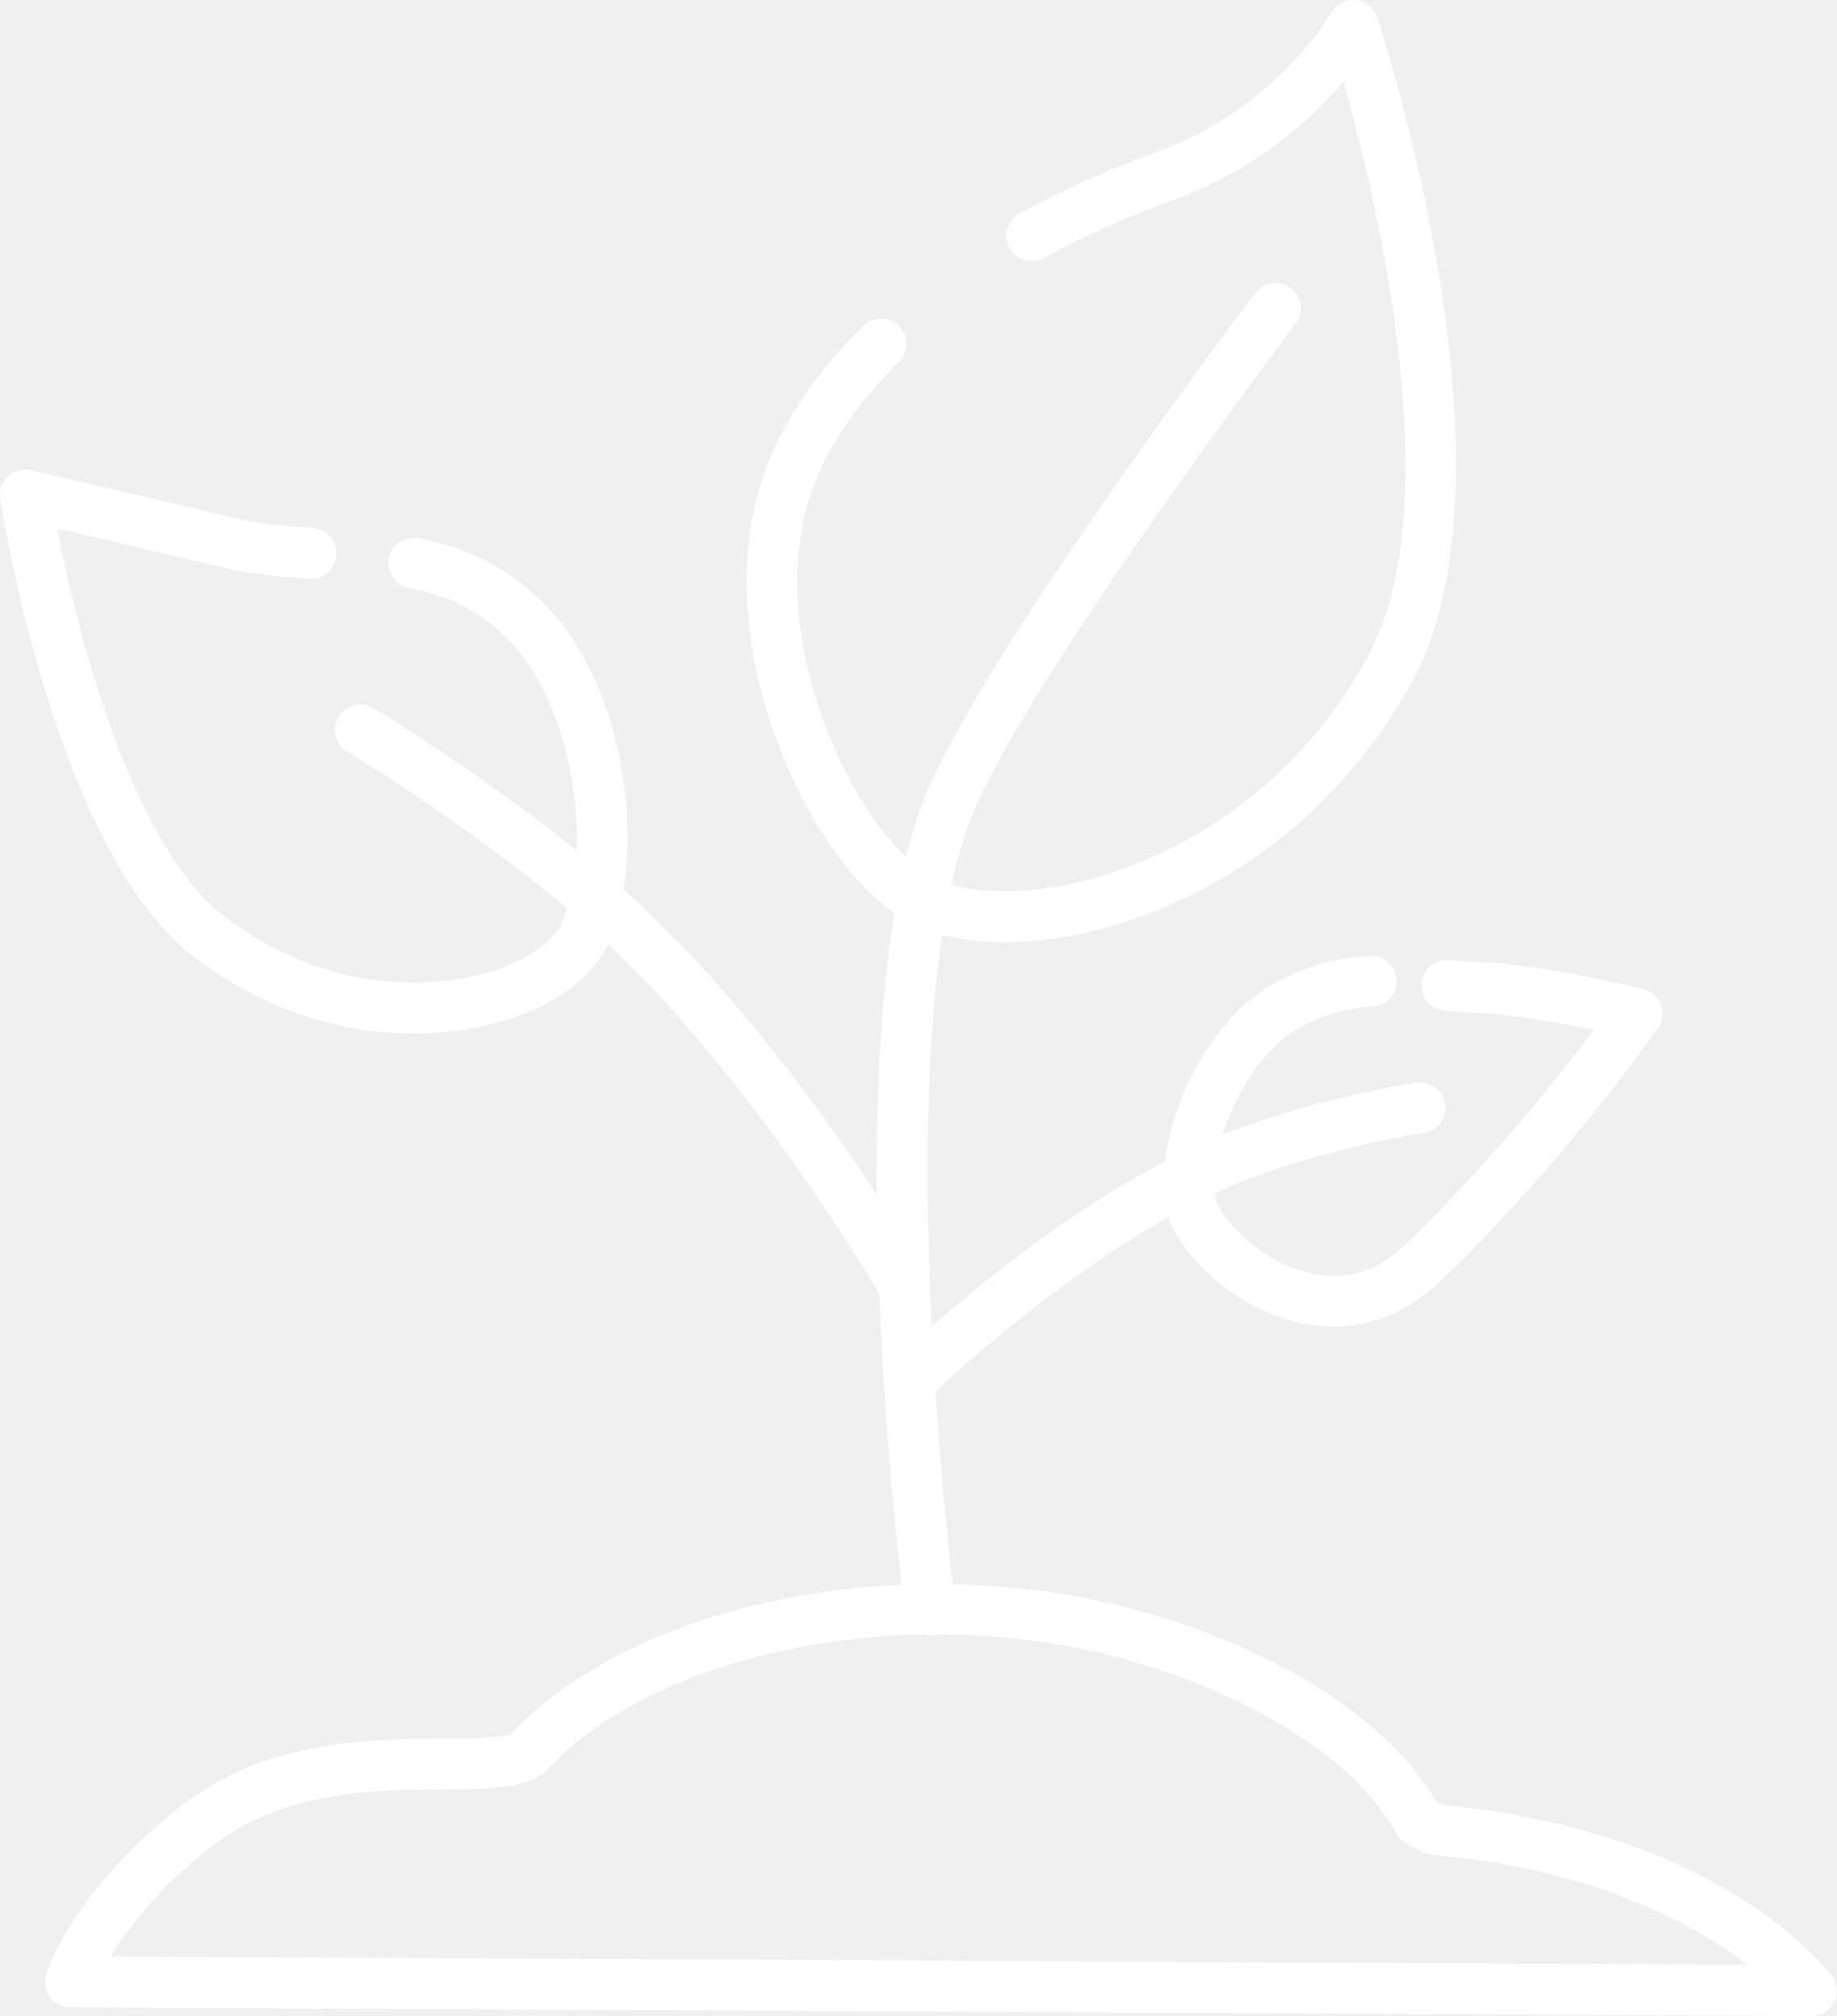
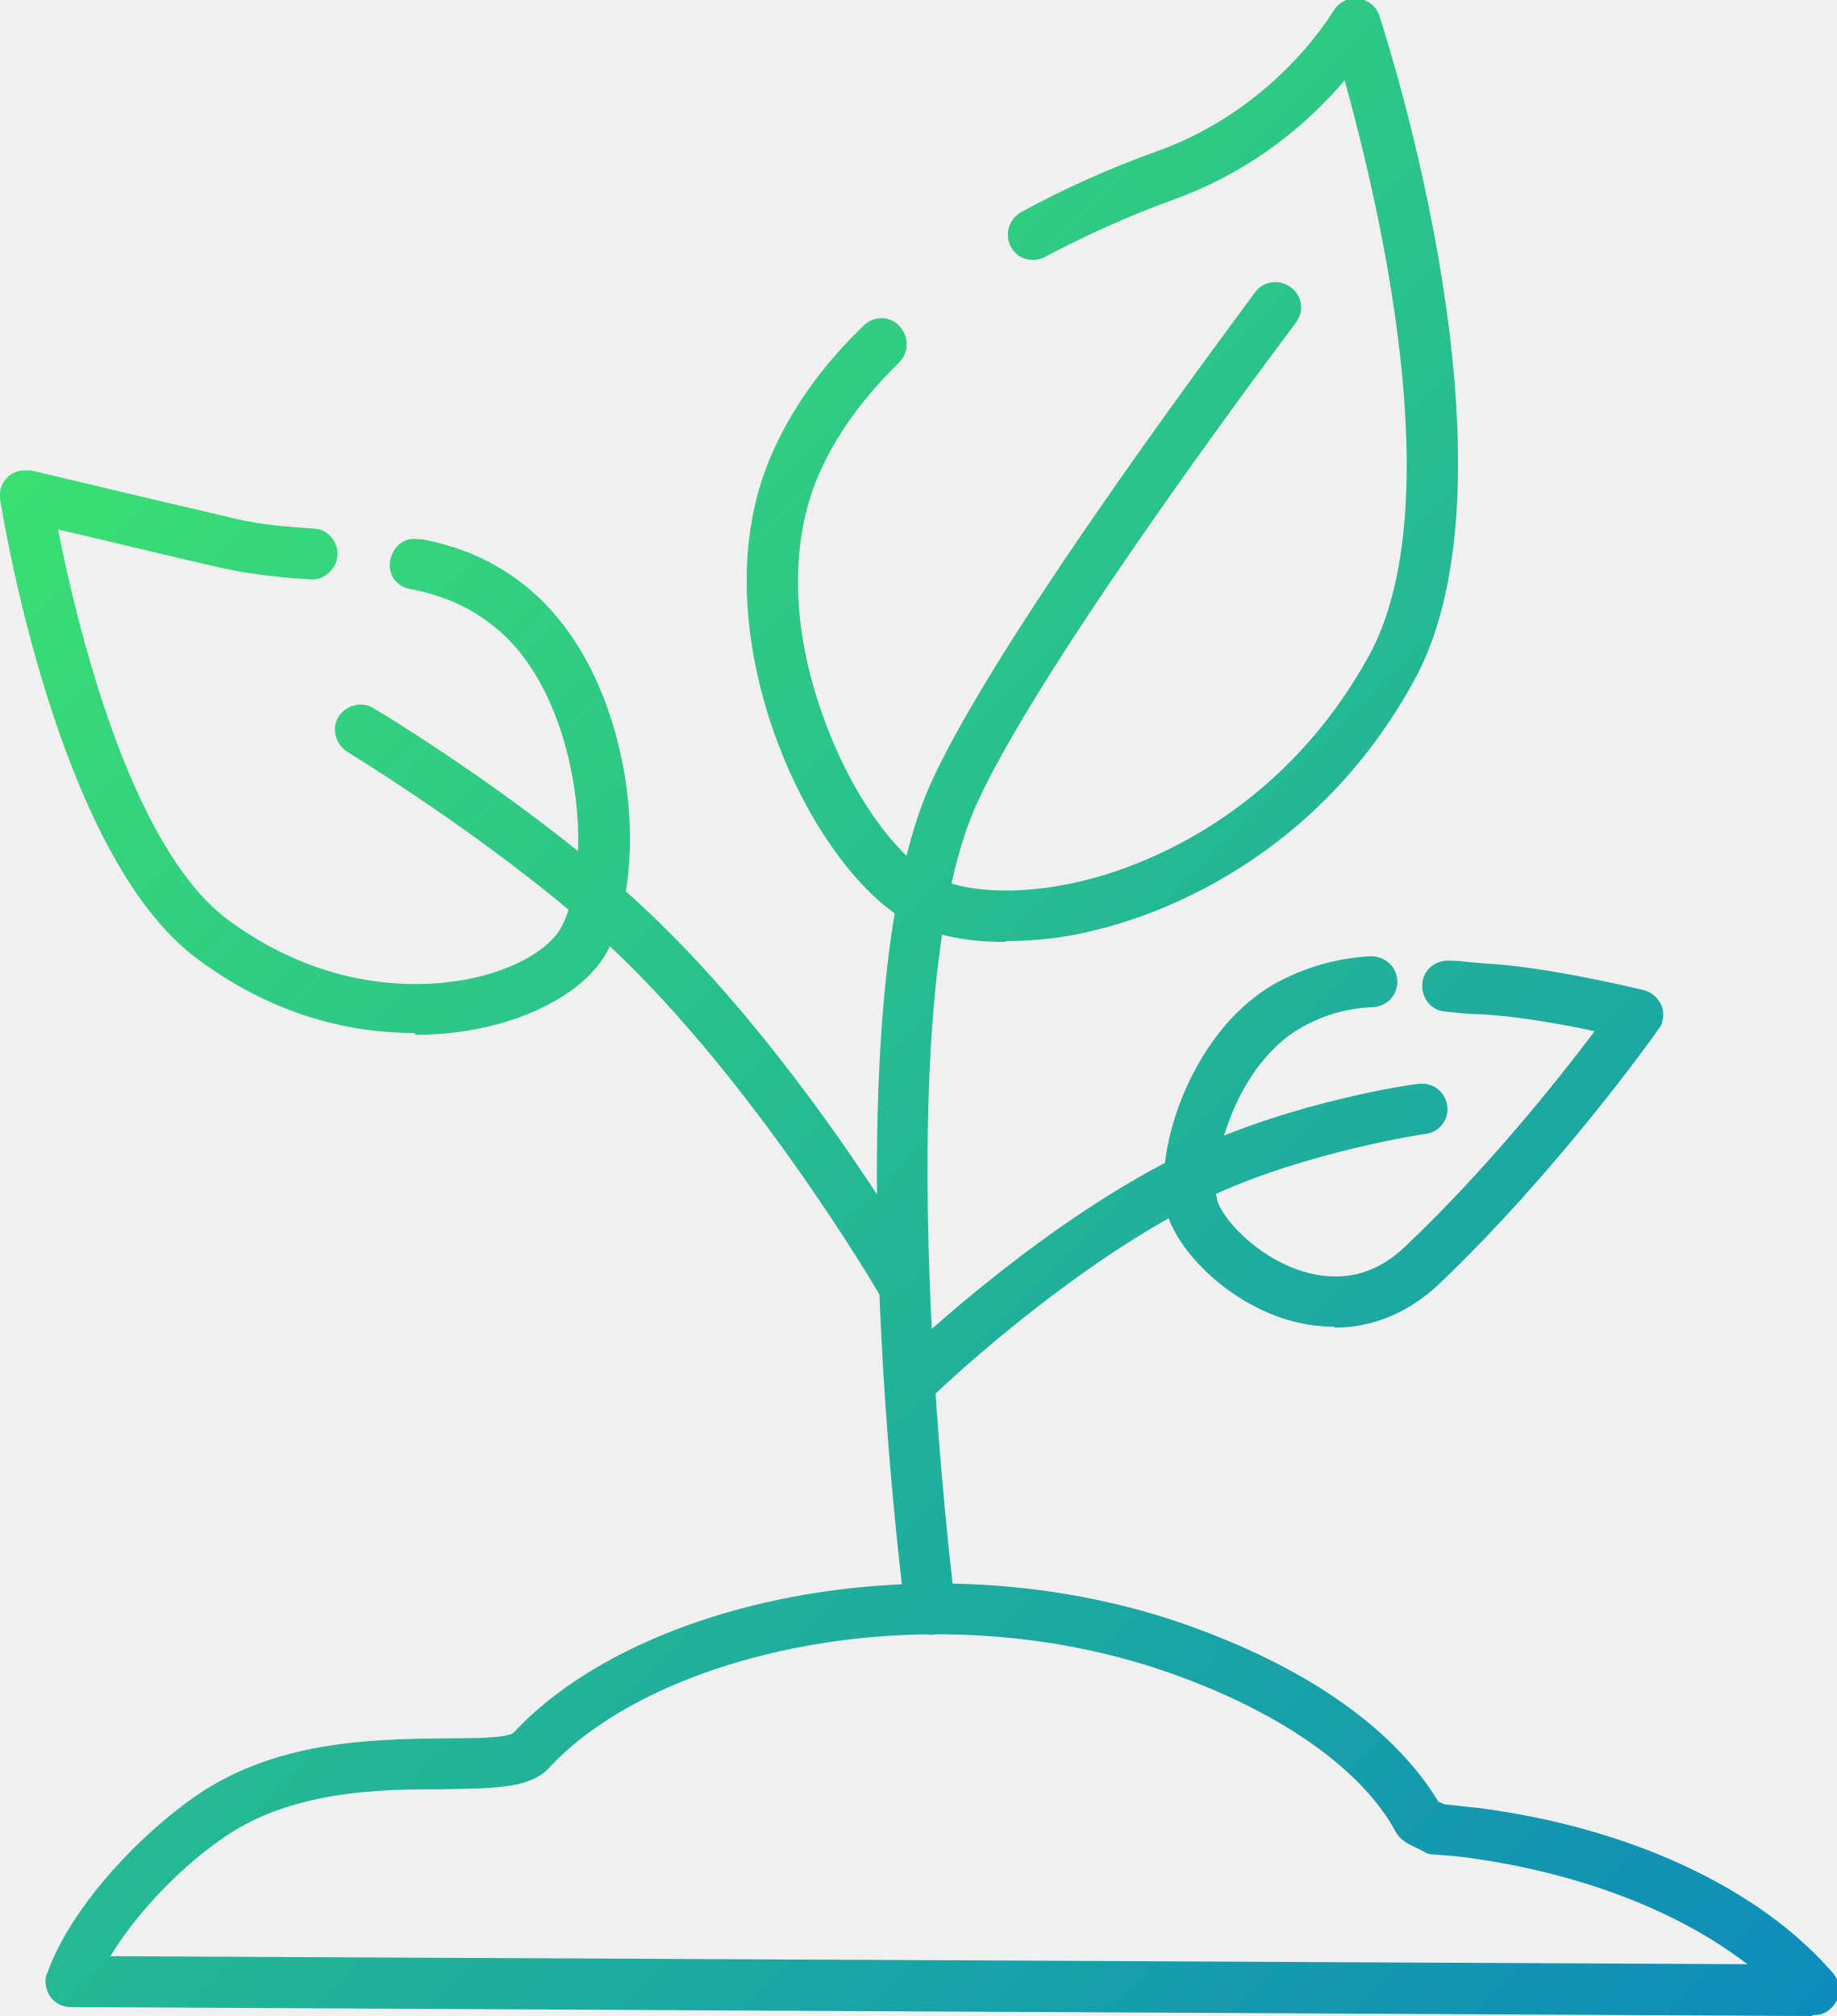
- <svg xmlns="http://www.w3.org/2000/svg" id="Layer_2" data-name="Layer 2" viewBox="0 0 651.92 715.55">
+ <svg xmlns="http://www.w3.org/2000/svg" id="Layer_2" data-name="Layer 2" viewBox="0 0 20.57 22.58">
  <defs>
    <style>
      .cls-1 {
-         fill: #fff;
+         clip-path: url(#clippath);
+       }
+ 
+       .cls-2 {
+         fill: none;
+       }
+ 
+       .cls-3 {
+         fill: url(#linear-gradient);
      }
    </style>
+     <clipPath id="clippath">
+       <path id="Layer_1-2" data-name="Layer 1-2" class="cls-2" d="m20.29,22.58l-19.5-.1c-.16,0-.28-.13-.28-.29,0-.03,0-.06.02-.09.22-.63.87-1.41,1.6-1.94.92-.67,2.04-.68,2.86-.69.28,0,.67,0,.76-.06.7-.76,1.92-1.33,3.33-1.56,1.47-.24,3.02-.1,4.35.4,1.29.48,2.21,1.15,2.68,1.93l.07.03c.13.01.26.03.38.04,1.7.22,3.15.9,3.97,1.85.1.12.09.3-.03.4-.05.05-.12.07-.19.07h0Zm-19.05-.67l18.33.09c-.76-.59-1.87-1.02-3.11-1.19-.13-.02-.27-.03-.41-.04-.04,0-.07-.01-.1-.03-.06-.03-.12-.06-.18-.09-.05-.03-.1-.07-.13-.12-.37-.69-1.23-1.31-2.42-1.75-2.73-1.01-5.86-.29-7.07,1.02-.21.23-.61.23-1.17.24-.74,0-1.75.01-2.53.58-.49.35-.95.85-1.22,1.3h0Zm10.01-11.36c-.49,0-.91-.1-1.2-.3-1.1-.75-2.21-3.29-1.42-5.13.22-.52.57-1.02,1.05-1.48.12-.11.3-.1.4.02.1.11.1.28,0,.39-.42.41-.73.84-.92,1.29-.3.71-.3,1.62.02,2.57.27.82.74,1.55,1.2,1.86.34.23,1.02.27,1.73.1.64-.15,2.22-.71,3.22-2.52.93-1.69.1-5.12-.27-6.45-.51.6-1.16,1.06-1.9,1.33-.5.18-.99.4-1.46.65-.14.07-.31.02-.38-.12-.07-.14-.02-.3.11-.38.49-.27,1.01-.5,1.54-.69,1.33-.48,1.95-1.55,1.96-1.56.08-.14.25-.19.39-.11.06.03.11.09.13.16.07.21,1.66,5.12.39,7.44-1.1,2.01-2.87,2.63-3.58,2.8-.32.08-.65.12-.98.12h0Zm-.83,7.76c-.14,0-.26-.11-.28-.25-.04-.28-.86-6.81.3-9.32.8-1.73,3.51-5.31,3.62-5.47.09-.12.27-.15.4-.05s.15.27.05.4h0s-2.79,3.69-3.56,5.36c-1.09,2.36-.26,8.95-.25,9.01.02.16-.09.3-.25.32h0s-.02,0-.04,0h0Zm-5.78-6.74c-.65,0-1.53-.16-2.43-.83C.63,9.57.03,5.75,0,5.59c-.02-.15.08-.3.24-.32.04,0,.07,0,.11,0,.01,0,1.34.32,2.29.54.29.07.59.09.87.11.16,0,.28.15.27.3s-.15.28-.3.27h0c-.3-.02-.63-.05-.96-.12-.62-.14-1.39-.33-1.87-.44.2,1.01.79,3.54,1.9,4.37,1.19.88,2.33.75,2.77.65.57-.13.88-.39.97-.57.37-.7.21-2.49-.67-3.29-.28-.25-.6-.41-1.01-.49-.16-.02-.27-.16-.24-.32s.16-.27.32-.24c.01,0,.03,0,.04,0,.51.1.92.3,1.28.63.5.46.85,1.18.99,2.03.12.75.04,1.49-.19,1.94-.2.39-.71.71-1.35.86-.26.06-.53.09-.8.09h0Zm5.46,3.07c-.1,0-.2-.05-.25-.14-.01-.02-1.47-2.52-3.18-4.05-1.2-1.07-2.77-2.02-2.78-2.03-.13-.08-.18-.26-.1-.39.08-.13.26-.18.39-.1.07.04,1.63.98,2.87,2.09,1.78,1.59,3.23,4.08,3.29,4.19.08.14.03.31-.1.39-.04.03-.09.04-.14.04h0Zm4.84.22c-.18,0-.36-.03-.53-.08-.71-.22-1.25-.81-1.35-1.23-.15-.7.32-2.08,1.29-2.57.31-.16.65-.25,1-.27.16,0,.29.11.3.27s-.11.29-.27.3c-.27.01-.53.08-.77.21-.31.16-.6.49-.79.93s-.23.82-.19,1.01c.04.19.42.64.96.81.43.13.81.04,1.14-.27.93-.88,1.74-1.9,2.13-2.42-.36-.08-.89-.17-1.27-.19-.15,0-.29-.02-.4-.03-.16-.01-.27-.15-.26-.31.01-.16.15-.27.31-.26h0c.11,0,.24.02.37.03.69.03,1.76.29,1.8.3.15.04.25.19.21.34,0,.03-.02.07-.04.09-.04.06-1.11,1.57-2.46,2.86-.34.32-.74.49-1.17.49h0Zm-4.64.8c-.16,0-.28-.13-.28-.28,0-.08.03-.15.09-.2.07-.06,1.61-1.54,3.23-2.3,1.14-.54,2.49-.74,2.55-.74.16-.02.3.09.32.25.02.15-.09.29-.24.31-.02,0-1.33.2-2.39.69-1.53.72-3.06,2.18-3.07,2.19-.05.05-.12.08-.2.08h0Z" />
+     </clipPath>
+     <linearGradient id="linear-gradient" x1="22.28" y1="-715.81" x2="-1.72" y2="-691.81" gradientTransform="translate(0 -692.52) scale(1 -1)" gradientUnits="userSpaceOnUse">
+       <stop offset="0" stop-color="#0986bf" />
+       <stop offset="1" stop-color="#45f063" />
+     </linearGradient>
  </defs>
-   <g id="Layer_1-2" data-name="Layer 1">
-     <g>
-       <path class="cls-1" d="m642.84,715.55l-617.94-3.11c-4.97-.02-8.98-4.07-8.95-9.05,0-1.01.18-2.01.51-2.95,7-19.87,27.43-44.62,50.79-61.61,29.26-21.27,64.66-21.54,90.51-21.73,8.94-.07,21.14-.16,24-1.9,22.32-24.1,60.79-42.08,105.6-49.35,46.67-7.57,95.59-3.12,137.76,12.52,40.88,15.17,70.11,36.31,84.78,61.28l2.06,1c4.08.36,8.13.81,12.08,1.33,54,7.13,99.79,28.53,125.7,58.69,3.25,3.76,2.83,9.45-.93,12.69-1.66,1.43-3.78,2.21-5.97,2.19h0Zm-603.58-21.09l580.91,2.93c-24.14-18.8-59.36-32.42-98.51-37.59-4.21-.56-8.57-1-12.94-1.38-1.15-.1-2.26-.41-3.29-.93-1.88-.95-3.85-1.91-5.85-2.86-1.72-.82-3.14-2.17-4.05-3.85-11.85-21.89-39.08-41.62-76.68-55.57-86.56-32.12-185.71-9.22-224,32.32-6.74,7.31-19.41,7.4-36.94,7.53-23.41.17-55.48.41-80.06,18.29-15.49,11.2-30.12,27.03-38.59,41.11h0Zm317.34-360.03c-15.43,0-28.8-3.26-38.17-9.61-34.92-23.68-70-104.17-44.94-162.59,7-16.45,18.22-32.19,33.22-46.8,3.67-3.35,9.37-3.09,12.71.59,3.19,3.5,3.12,8.89-.16,12.3-13.29,12.95-23.13,26.74-29.24,41-9.59,22.39-9.41,51.36.51,81.58,8.53,26,23.44,49.15,38,59,10.79,7.32,32.33,8.54,54.86,3.12,20.16-4.86,70.46-22.36,102-79.79,29.35-53.47,3.3-162.19-8.53-204.28-16.11,19-36.9,33.47-60.3,42-15.9,5.71-31.33,12.63-46.18,20.69-4.39,2.32-9.84.64-12.16-3.75-2.28-4.31-.71-9.66,3.54-12.05,15.65-8.5,31.93-15.79,48.69-21.82,42.26-15.25,61.8-49.09,62-49.43,2.44-4.33,7.92-5.87,12.26-3.43,1.96,1.1,3.43,2.89,4.13,5.02,2.17,6.59,52.74,162.14,12.34,235.74-35,63.73-91.06,83.21-113.55,88.62-10.16,2.51-20.57,3.81-31.03,3.89Z" />
-       <path class="cls-1" d="m330.14,580.46c-4.52,0-8.34-3.36-8.92-7.85-1.13-8.78-27.18-215.94,9.45-295.4,25.27-54.81,111.21-168.39,114.86-173.2,3-3.96,8.65-4.73,12.61-1.73,3.96,3,4.73,8.65,1.73,12.61h0c-.88,1.16-88.41,116.83-112.86,169.86-34.48,74.78-8.21,283.47-7.94,285.57.63,4.93-2.86,9.44-7.79,10.07,0,0-.01,0-.02,0-.37.05-.75.07-1.12.07h0Zm-183.3-213.67c-20.54,0-48.56-5.17-77.09-26.4C19.99,303.39.9,182.17.11,177.03c-.76-4.91,2.61-9.51,7.53-10.26,1.16-.18,2.34-.13,3.47.14.42.1,42.51,10,72.43,17,9.16,2.13,18.6,2.94,27.44,3.5,4.97.31,8.74,4.6,8.43,9.57s-4.6,8.74-9.57,8.43h0c-9.61-.61-19.94-1.51-30.38-3.94-19.54-4.57-44.2-10.37-59.2-13.92,6.28,31.94,25.17,112.32,60.18,138.37,37.68,28,73.89,23.7,87.7,20.54,17.92-4.1,27.76-12.24,30.75-18,11.62-22.27,6.61-79-21.26-104.14-8.86-8-19-13-32-15.59-4.93-.64-8.4-5.16-7.76-10.09.64-4.93,5.16-8.4,10.09-7.76.44.06.88.15,1.3.27,16.27,3.3,29.14,9.61,40.5,19.88,16,14.43,27.07,37.29,31.27,64.37,3.66,23.65,1.32,47.2-6.12,61.45-6.46,12.38-22.42,22.54-42.69,27.18-8.33,1.86-16.84,2.79-25.38,2.76h0Z" />
-       <path class="cls-1" d="m320,463.92c-3.21,0-6.18-1.7-7.79-4.48-.46-.79-46.74-79.89-100.84-128.37-37.92-34-87.67-64-88.16-64.31-4.26-2.56-5.64-8.09-3.08-12.35,2.56-4.26,8.09-5.64,12.35-3.08,2.09,1.26,51.68,31.18,90.91,66.33,56.25,50.42,102.45,129.4,104.39,132.73,2.5,4.3,1.04,9.81-3.26,12.3-1.37.8-2.92,1.22-4.51,1.22h0Zm153.34,6.93c-5.71-.03-11.39-.91-16.84-2.63-22.63-7-39.75-25.75-42.64-39.1-4.77-22.07,10.25-65.94,40.77-81.31,9.78-5.07,20.54-7.98,31.54-8.53,4.97-.26,9.21,3.56,9.47,8.53.26,4.97-3.56,9.21-8.53,9.47-8.51.41-16.83,2.68-24.38,6.63-9.86,5-19,15.66-25.17,29.33s-7.44,25.87-6.09,32.09c1.28,5.93,13.16,20.38,30.37,25.71,13.53,4.19,25.72,1.27,36.24-8.67,29.6-28,55.18-60.3,67.62-76.8-11.54-2.42-28.24-5.5-40.23-6-4.81-.19-9.34-.57-12.75-.88-4.95-.45-8.6-4.83-8.15-9.79.45-4.95,4.83-8.6,9.79-8.14h0c3.39.31,7.45.65,11.83.82,21.83.87,55.63,9.09,57.06,9.44,4.83,1.18,7.78,6.06,6.6,10.89-.27,1.08-.73,2.1-1.37,3.01-1.41,2-35.08,49.87-78,90.49-10.81,10.15-23.6,15.44-37.14,15.44h0Z" />
-       <path class="cls-1" d="m326.26,496.11c-4.97,0-9-4.03-8.99-9.01,0-2.45,1-4.79,2.76-6.48,2.06-2,51-48.7,102.24-72.8,36.07-17,78.87-23.31,80.67-23.57,4.93-.61,9.42,2.9,10.03,7.83.59,4.79-2.7,9.18-7.45,9.98-.57.08-42.06,6.27-75.59,22-48.48,22.82-97,69-97.44,69.5-1.67,1.62-3.9,2.54-6.23,2.55h0Z" />
+   <g id="Layer_2-2" data-name="Layer 2">
+     <g class="cls-1">
+       <rect class="cls-3" x="-1.72" y="-.71" width="24" height="24" />
    </g>
  </g>
</svg>
